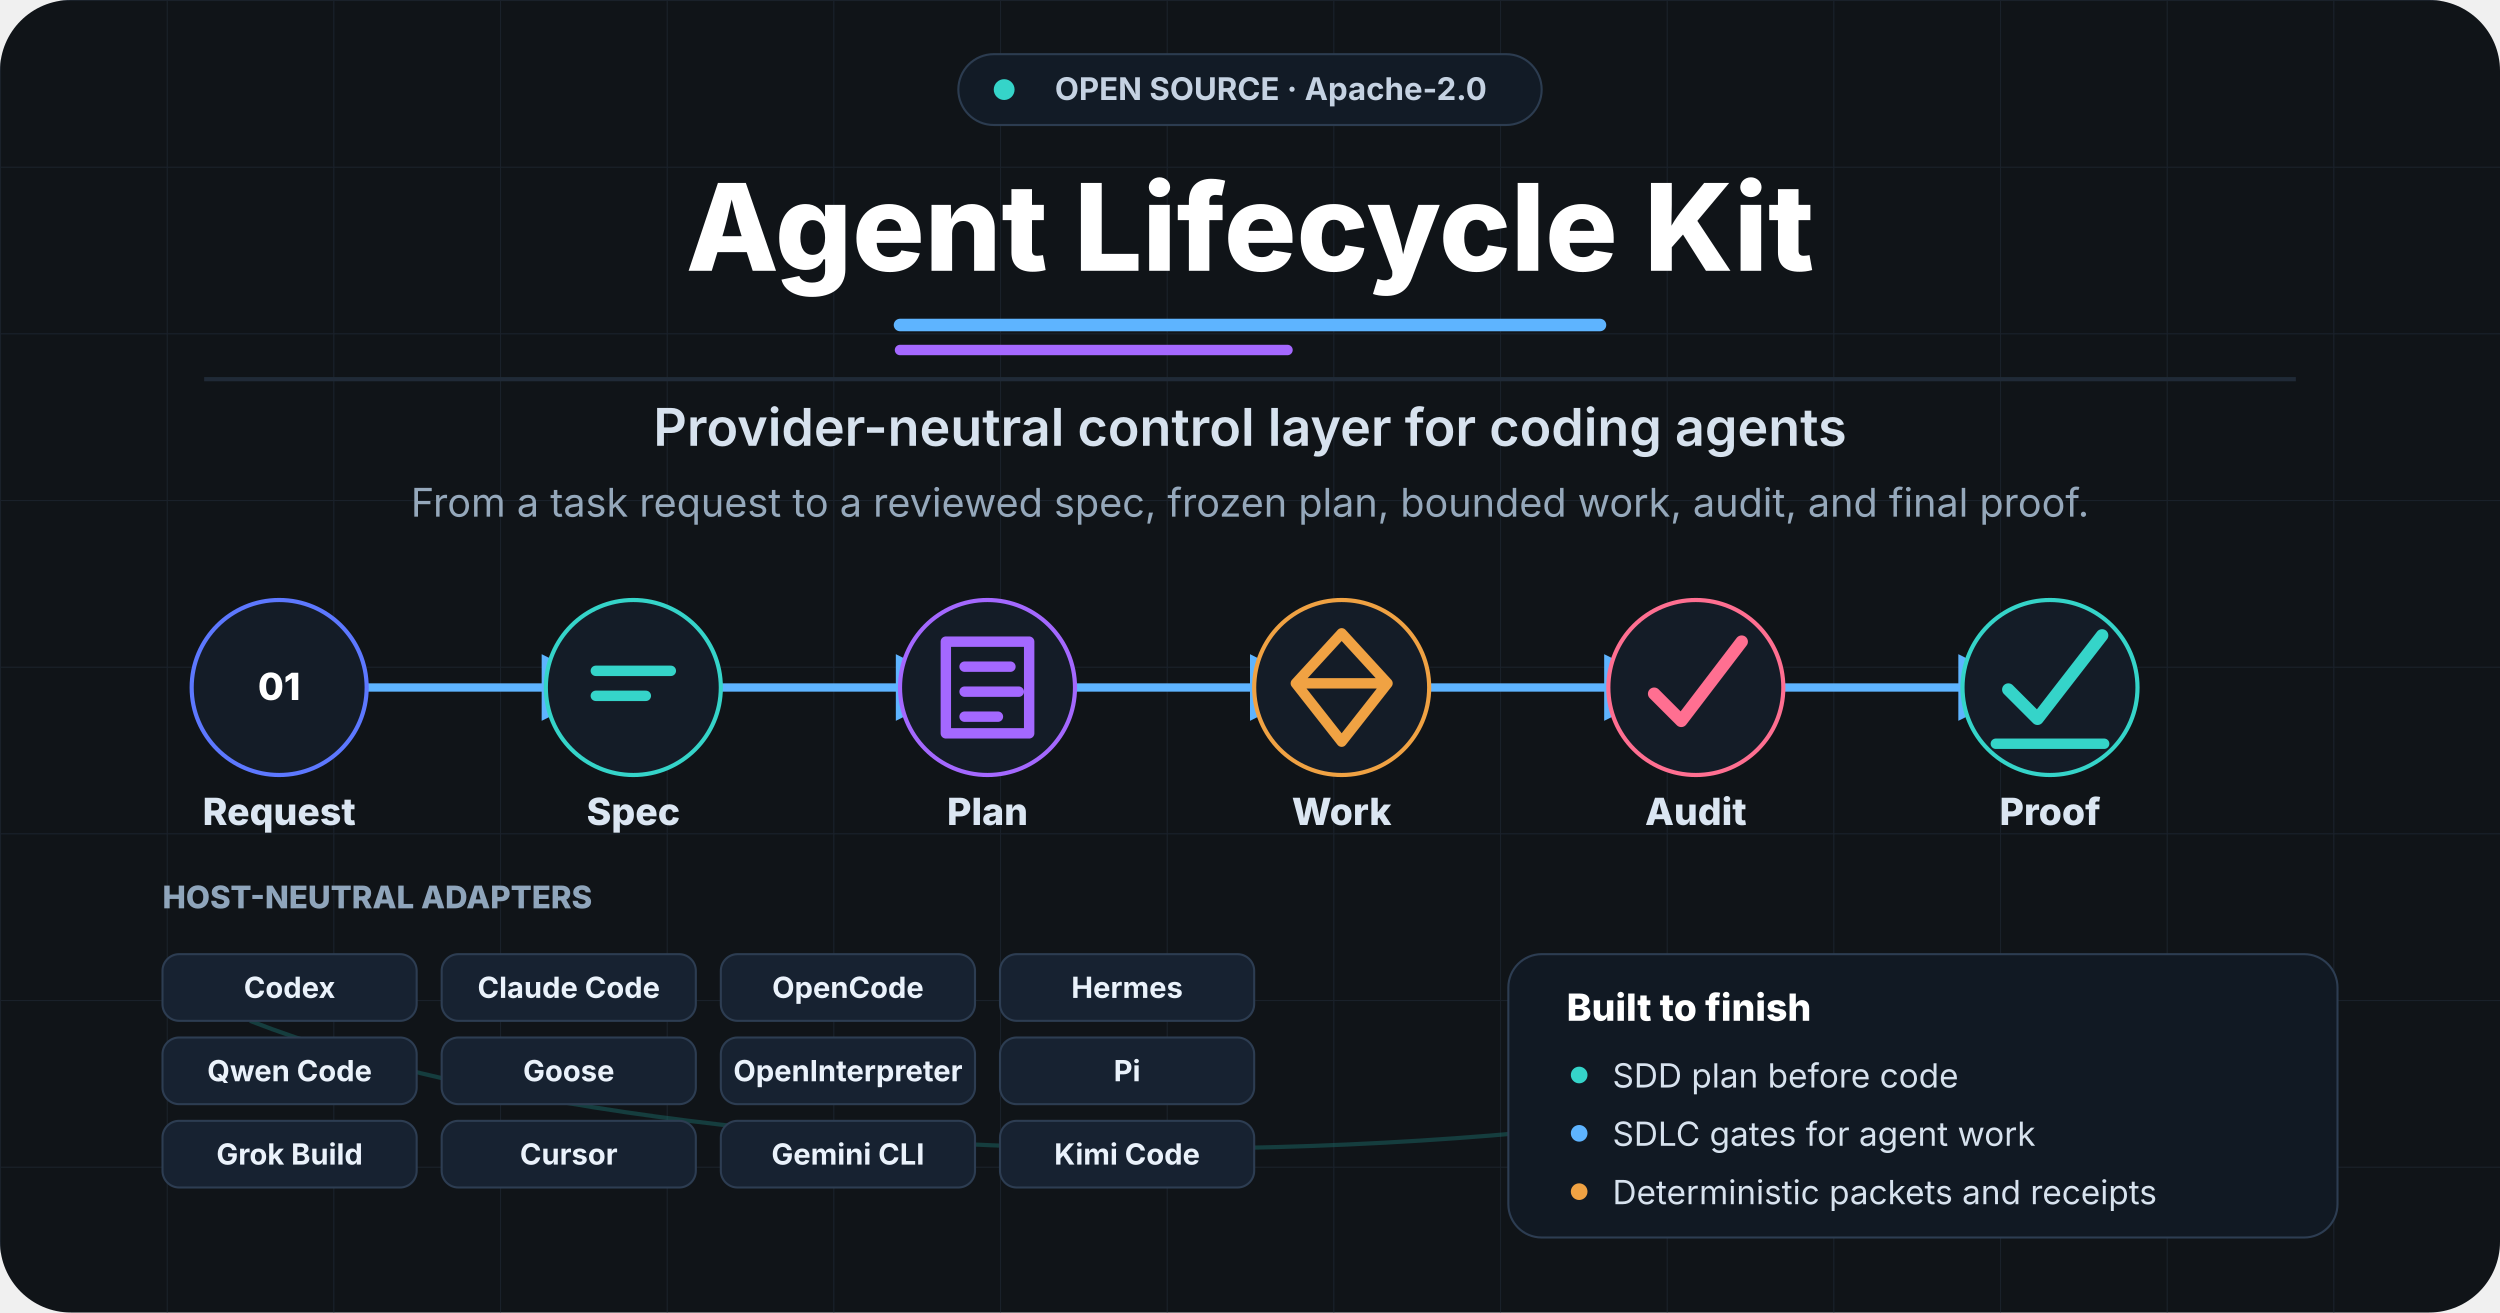
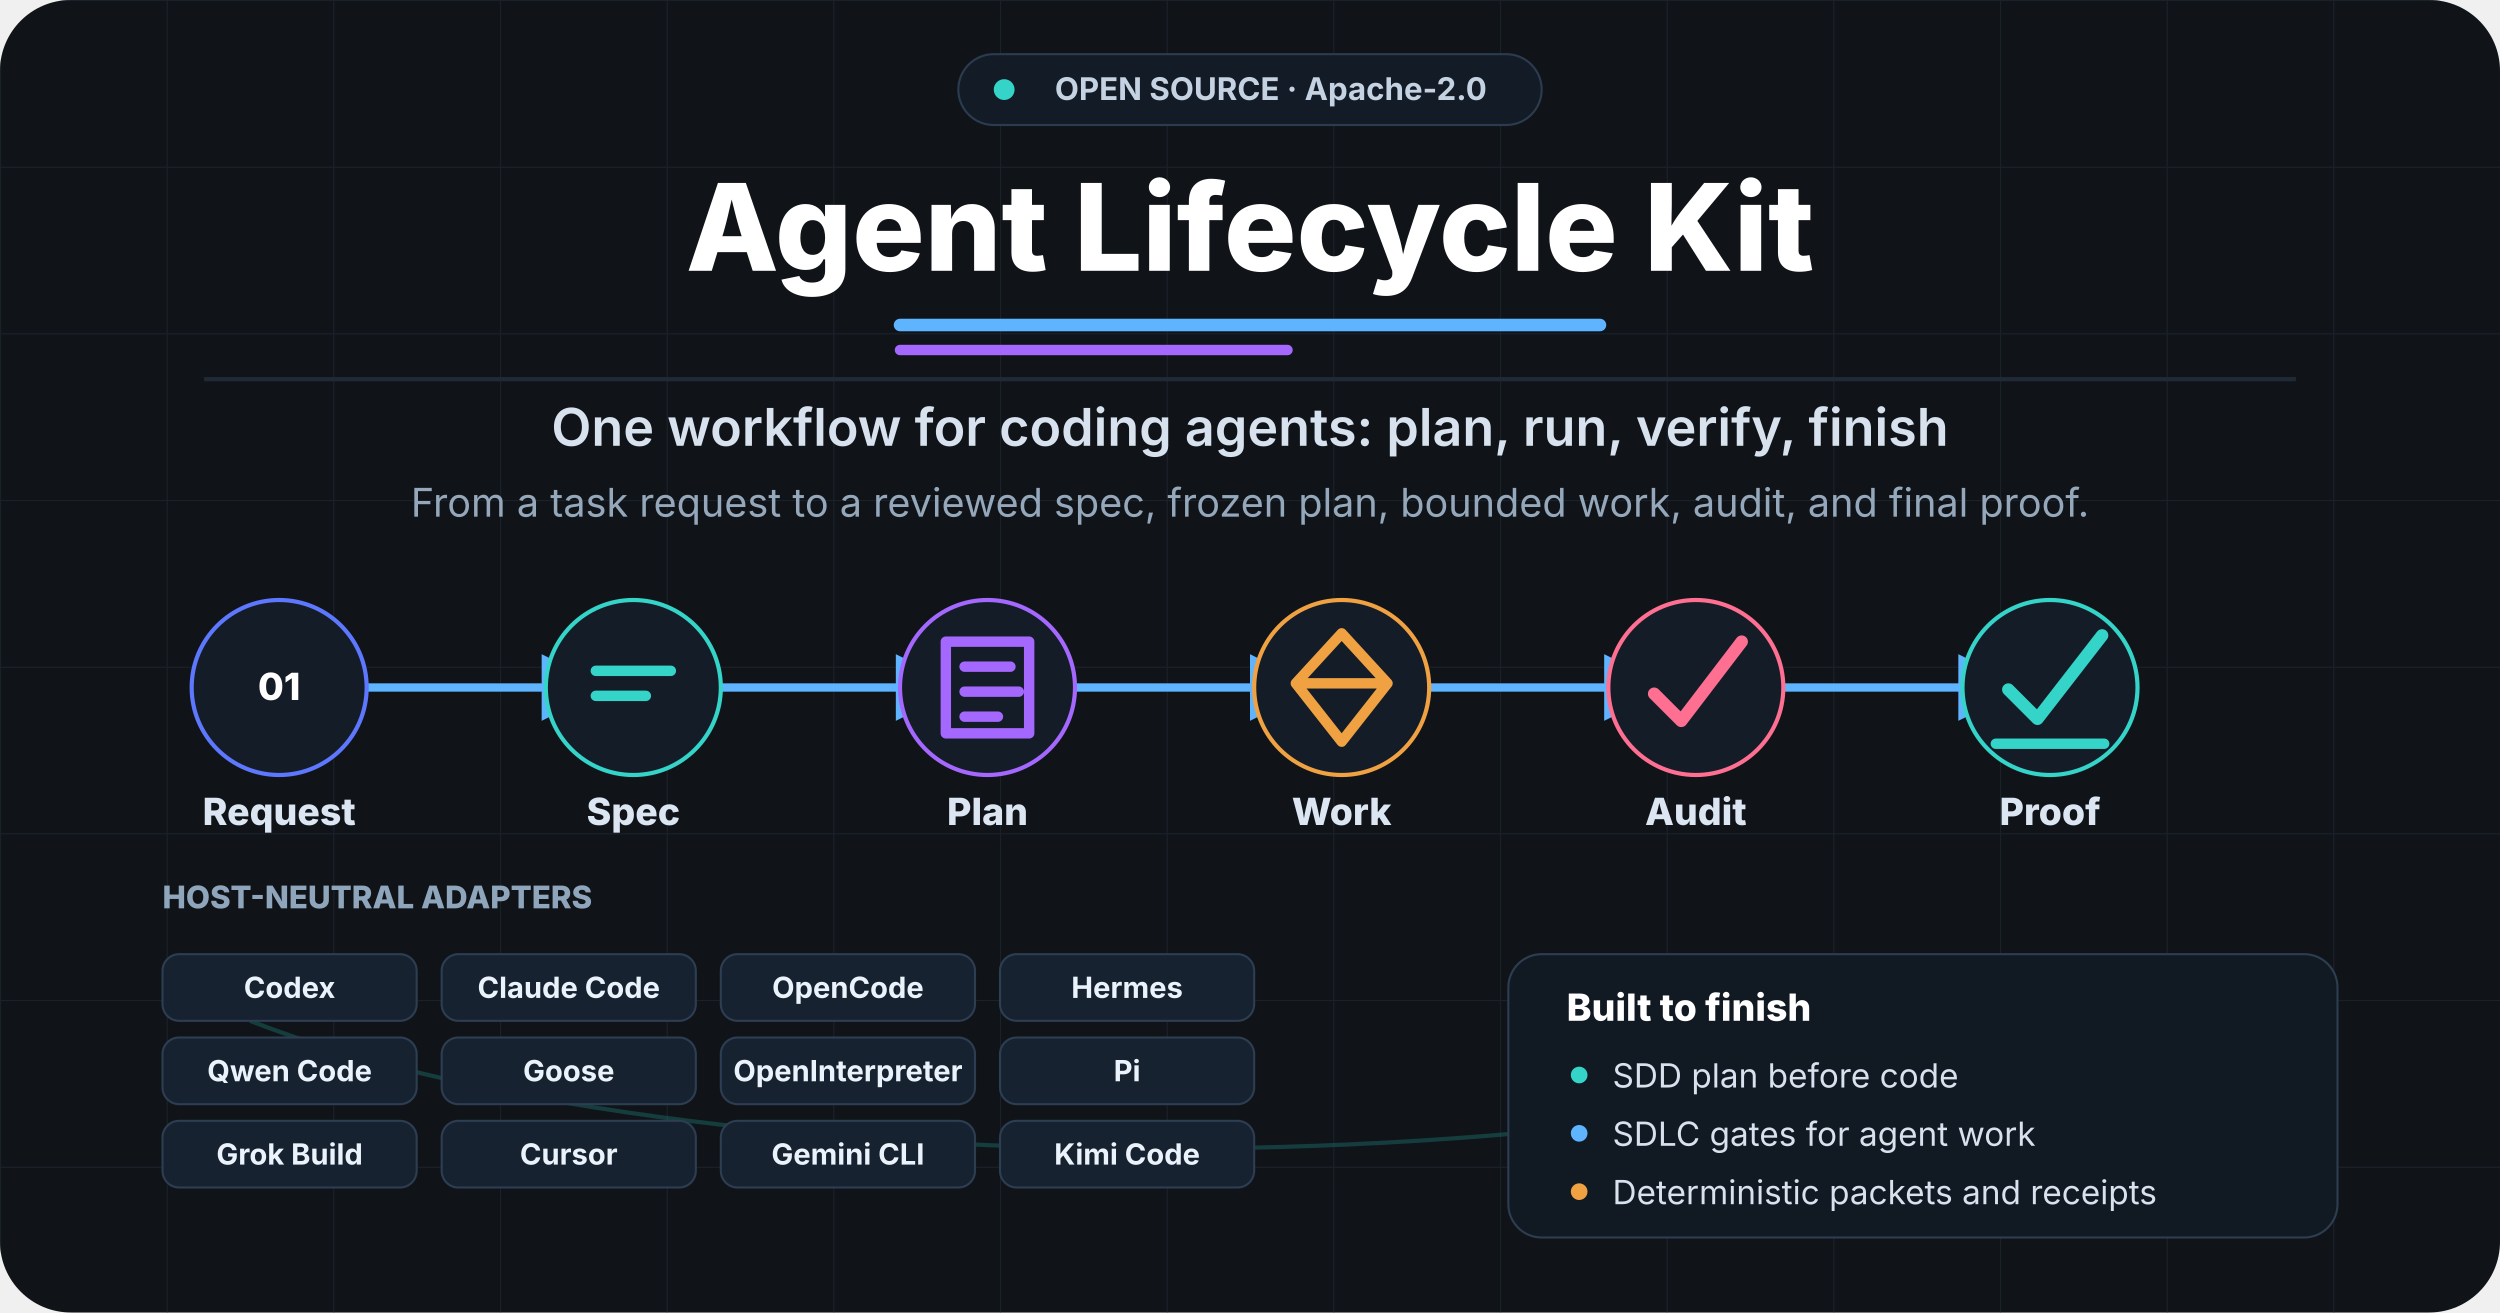
<svg xmlns="http://www.w3.org/2000/svg" role="img" aria-labelledby="title desc" viewBox="0 0 1200 630">
  <defs>
    <pattern id="grid" width="80" height="80" patternUnits="userSpaceOnUse">
      <path d="M80 0H0V80" fill="none" stroke="#263141" stroke-width="1" />
    </pattern>
    <marker id="arrow" markerWidth="12" markerHeight="12" refX="9" refY="6" orient="auto" markerUnits="strokeWidth">
      <path d="M2 2l8 4-8 4z" fill="#5eb4ff" />
    </marker>
  </defs>
  <rect width="1200" height="630" rx="34" fill="#101418" />
  <rect width="1200" height="630" rx="34" fill="url(#grid)" opacity=".45" />
  <path d="M120 490c220 86 728 86 960-28" fill="none" stroke="#1b6f6c" stroke-width="2" opacity=".45" />
  <g font-family="Inter, ui-sans-serif, system-ui, -apple-system, BlinkMacSystemFont, 'Segoe UI', sans-serif">
    <g transform="translate(460 26)">
      <rect width="280" height="34" rx="17" fill="#121b26" stroke="#2c3c50" />
      <circle cx="22" cy="17" r="5" fill="#35d4c9" />
      <text x="150" y="22" text-anchor="middle" font-size="15" font-weight="700" fill="#c5d2e2">OPEN SOURCE · Apache-2.0</text>
    </g>
    <text x="600" y="130" text-anchor="middle" font-size="58" font-weight="800" fill="#ffffff">Agent Lifecycle Kit</text>
    <path d="M432 156h336" stroke="#5eb4ff" stroke-width="6" stroke-linecap="round" />
    <path d="M432 168h186" stroke="#a468ff" stroke-width="5" stroke-linecap="round" />
    <path d="M98 182h1004" stroke="#202a37" stroke-width="2" />
-     <text x="600" y="214" text-anchor="middle" font-size="25" font-weight="600" fill="#d7e2ee">Provider-neutral control layer for coding agents</text>
+     <text x="600" y="214" text-anchor="middle" font-size="25" font-weight="600" fill="#d7e2ee">One workflow for coding agents: plan, run, verify, finish</text>
    <text x="600" y="248" text-anchor="middle" font-size="19" fill="#95a8bb">From a task request to a reviewed spec, frozen plan, bounded work, audit, and final proof.</text>
    <g fill="none" stroke="#5eb4ff" stroke-width="4" stroke-linecap="round" marker-end="url(#arrow)">
      <path d="M172 330h116" />
      <path d="M342 330h116" />
      <path d="M512 330h116" />
      <path d="M682 330h116" />
      <path d="M852 330h116" />
    </g>
    <g font-weight="800" text-anchor="middle">
      <g>
        <circle cx="134" cy="330" r="42" fill="#141c27" stroke="#5d78ff" stroke-width="2" />
        <text x="134" y="336" font-size="18" fill="#ffffff">01</text>
        <text x="134" y="396" font-size="18" fill="#dbe6f2">Request</text>
      </g>
      <g>
        <circle cx="304" cy="330" r="42" fill="#141c27" stroke="#35d4c9" stroke-width="2" />
        <path d="M286 322h36M286 334h24" stroke="#35d4c9" stroke-width="5" stroke-linecap="round" />
        <text x="304" y="396" font-size="18" fill="#dbe6f2">Spec</text>
      </g>
      <g>
        <circle cx="474" cy="330" r="42" fill="#141c27" stroke="#a468ff" stroke-width="2" />
        <path d="M454 308h40v44h-40zM463 320h22M463 332h26M463 344h16" fill="none" stroke="#a468ff" stroke-width="5" stroke-linecap="round" stroke-linejoin="round" />
        <text x="474" y="396" font-size="18" fill="#dbe6f2">Plan</text>
      </g>
      <g>
        <circle cx="644" cy="330" r="42" fill="#141c27" stroke="#f0a243" stroke-width="2" />
        <path d="M622 328l22-24 22 24-22 28zM622 328h44" fill="none" stroke="#f0a243" stroke-width="5" stroke-linejoin="round" />
        <text x="644" y="396" font-size="18" fill="#dbe6f2">Work</text>
      </g>
      <g>
        <circle cx="814" cy="330" r="42" fill="#141c27" stroke="#ff6f91" stroke-width="2" />
        <path d="M794 333l13 13 29-38" fill="none" stroke="#ff6f91" stroke-width="6" stroke-linecap="round" stroke-linejoin="round" />
        <text x="814" y="396" font-size="18" fill="#dbe6f2">Audit</text>
      </g>
      <g>
        <circle cx="984" cy="330" r="42" fill="#141c27" stroke="#35d4c9" stroke-width="2" />
        <path d="M964 331l14 14 31-40" fill="none" stroke="#35d4c9" stroke-width="6" stroke-linecap="round" stroke-linejoin="round" />
        <path d="M958 357h52" stroke="#35d4c9" stroke-width="5" stroke-linecap="round" />
        <text x="984" y="396" font-size="18" fill="#dbe6f2">Proof</text>
      </g>
    </g>
    <g transform="translate(78 436)">
      <text x="0" y="0" font-size="15" font-weight="800" fill="#8fa5bb">HOST-NEUTRAL ADAPTERS</text>
      <g font-size="14" font-weight="700" fill="#eaf2fb">
        <rect x="0" y="22" width="122" height="32" rx="8" fill="#172231" stroke="#2d3d52" />
        <text x="61" y="43" text-anchor="middle">Codex</text>
        <rect x="134" y="22" width="122" height="32" rx="8" fill="#172231" stroke="#2d3d52" />
        <text x="195" y="43" text-anchor="middle">Claude Code</text>
        <rect x="268" y="22" width="122" height="32" rx="8" fill="#172231" stroke="#2d3d52" />
        <text x="329" y="43" text-anchor="middle">OpenCode</text>
        <rect x="402" y="22" width="122" height="32" rx="8" fill="#172231" stroke="#2d3d52" />
        <text x="463" y="43" text-anchor="middle">Hermes</text>
        <rect x="0" y="62" width="122" height="32" rx="8" fill="#172231" stroke="#2d3d52" />
        <text x="61" y="83" text-anchor="middle">Qwen Code</text>
        <rect x="134" y="62" width="122" height="32" rx="8" fill="#172231" stroke="#2d3d52" />
        <text x="195" y="83" text-anchor="middle">Goose</text>
        <rect x="268" y="62" width="122" height="32" rx="8" fill="#172231" stroke="#2d3d52" />
        <text x="329" y="83" text-anchor="middle">OpenInterpreter</text>
        <rect x="402" y="62" width="122" height="32" rx="8" fill="#172231" stroke="#2d3d52" />
        <text x="463" y="83" text-anchor="middle">Pi</text>
        <rect x="0" y="102" width="122" height="32" rx="8" fill="#172231" stroke="#2d3d52" />
        <text x="61" y="123" text-anchor="middle">Grok Build</text>
        <rect x="134" y="102" width="122" height="32" rx="8" fill="#172231" stroke="#2d3d52" />
        <text x="195" y="123" text-anchor="middle">Cursor</text>
        <rect x="268" y="102" width="122" height="32" rx="8" fill="#172231" stroke="#2d3d52" />
        <text x="329" y="123" text-anchor="middle">Gemini CLI</text>
        <rect x="402" y="102" width="122" height="32" rx="8" fill="#172231" stroke="#2d3d52" />
        <text x="463" y="123" text-anchor="middle">Kimi Code</text>
      </g>
    </g>
    <g transform="translate(724 458)">
      <rect width="398" height="136" rx="16" fill="#111923" stroke="#2d3d52" />
      <text x="28" y="32" font-size="18" font-weight="800" fill="#ffffff">Built to finish</text>
      <g font-size="16" fill="#d7e2ee">
        <circle cx="34" cy="58" r="4" fill="#35d4c9" />
        <text x="50" y="64">SDD plan before code</text>
        <circle cx="34" cy="86" r="4" fill="#5eb4ff" />
        <text x="50" y="92">SDLC gates for agent work</text>
        <circle cx="34" cy="114" r="4" fill="#f0a243" />
        <text x="50" y="120">Deterministic packets and receipts</text>
      </g>
    </g>
  </g>
</svg>
